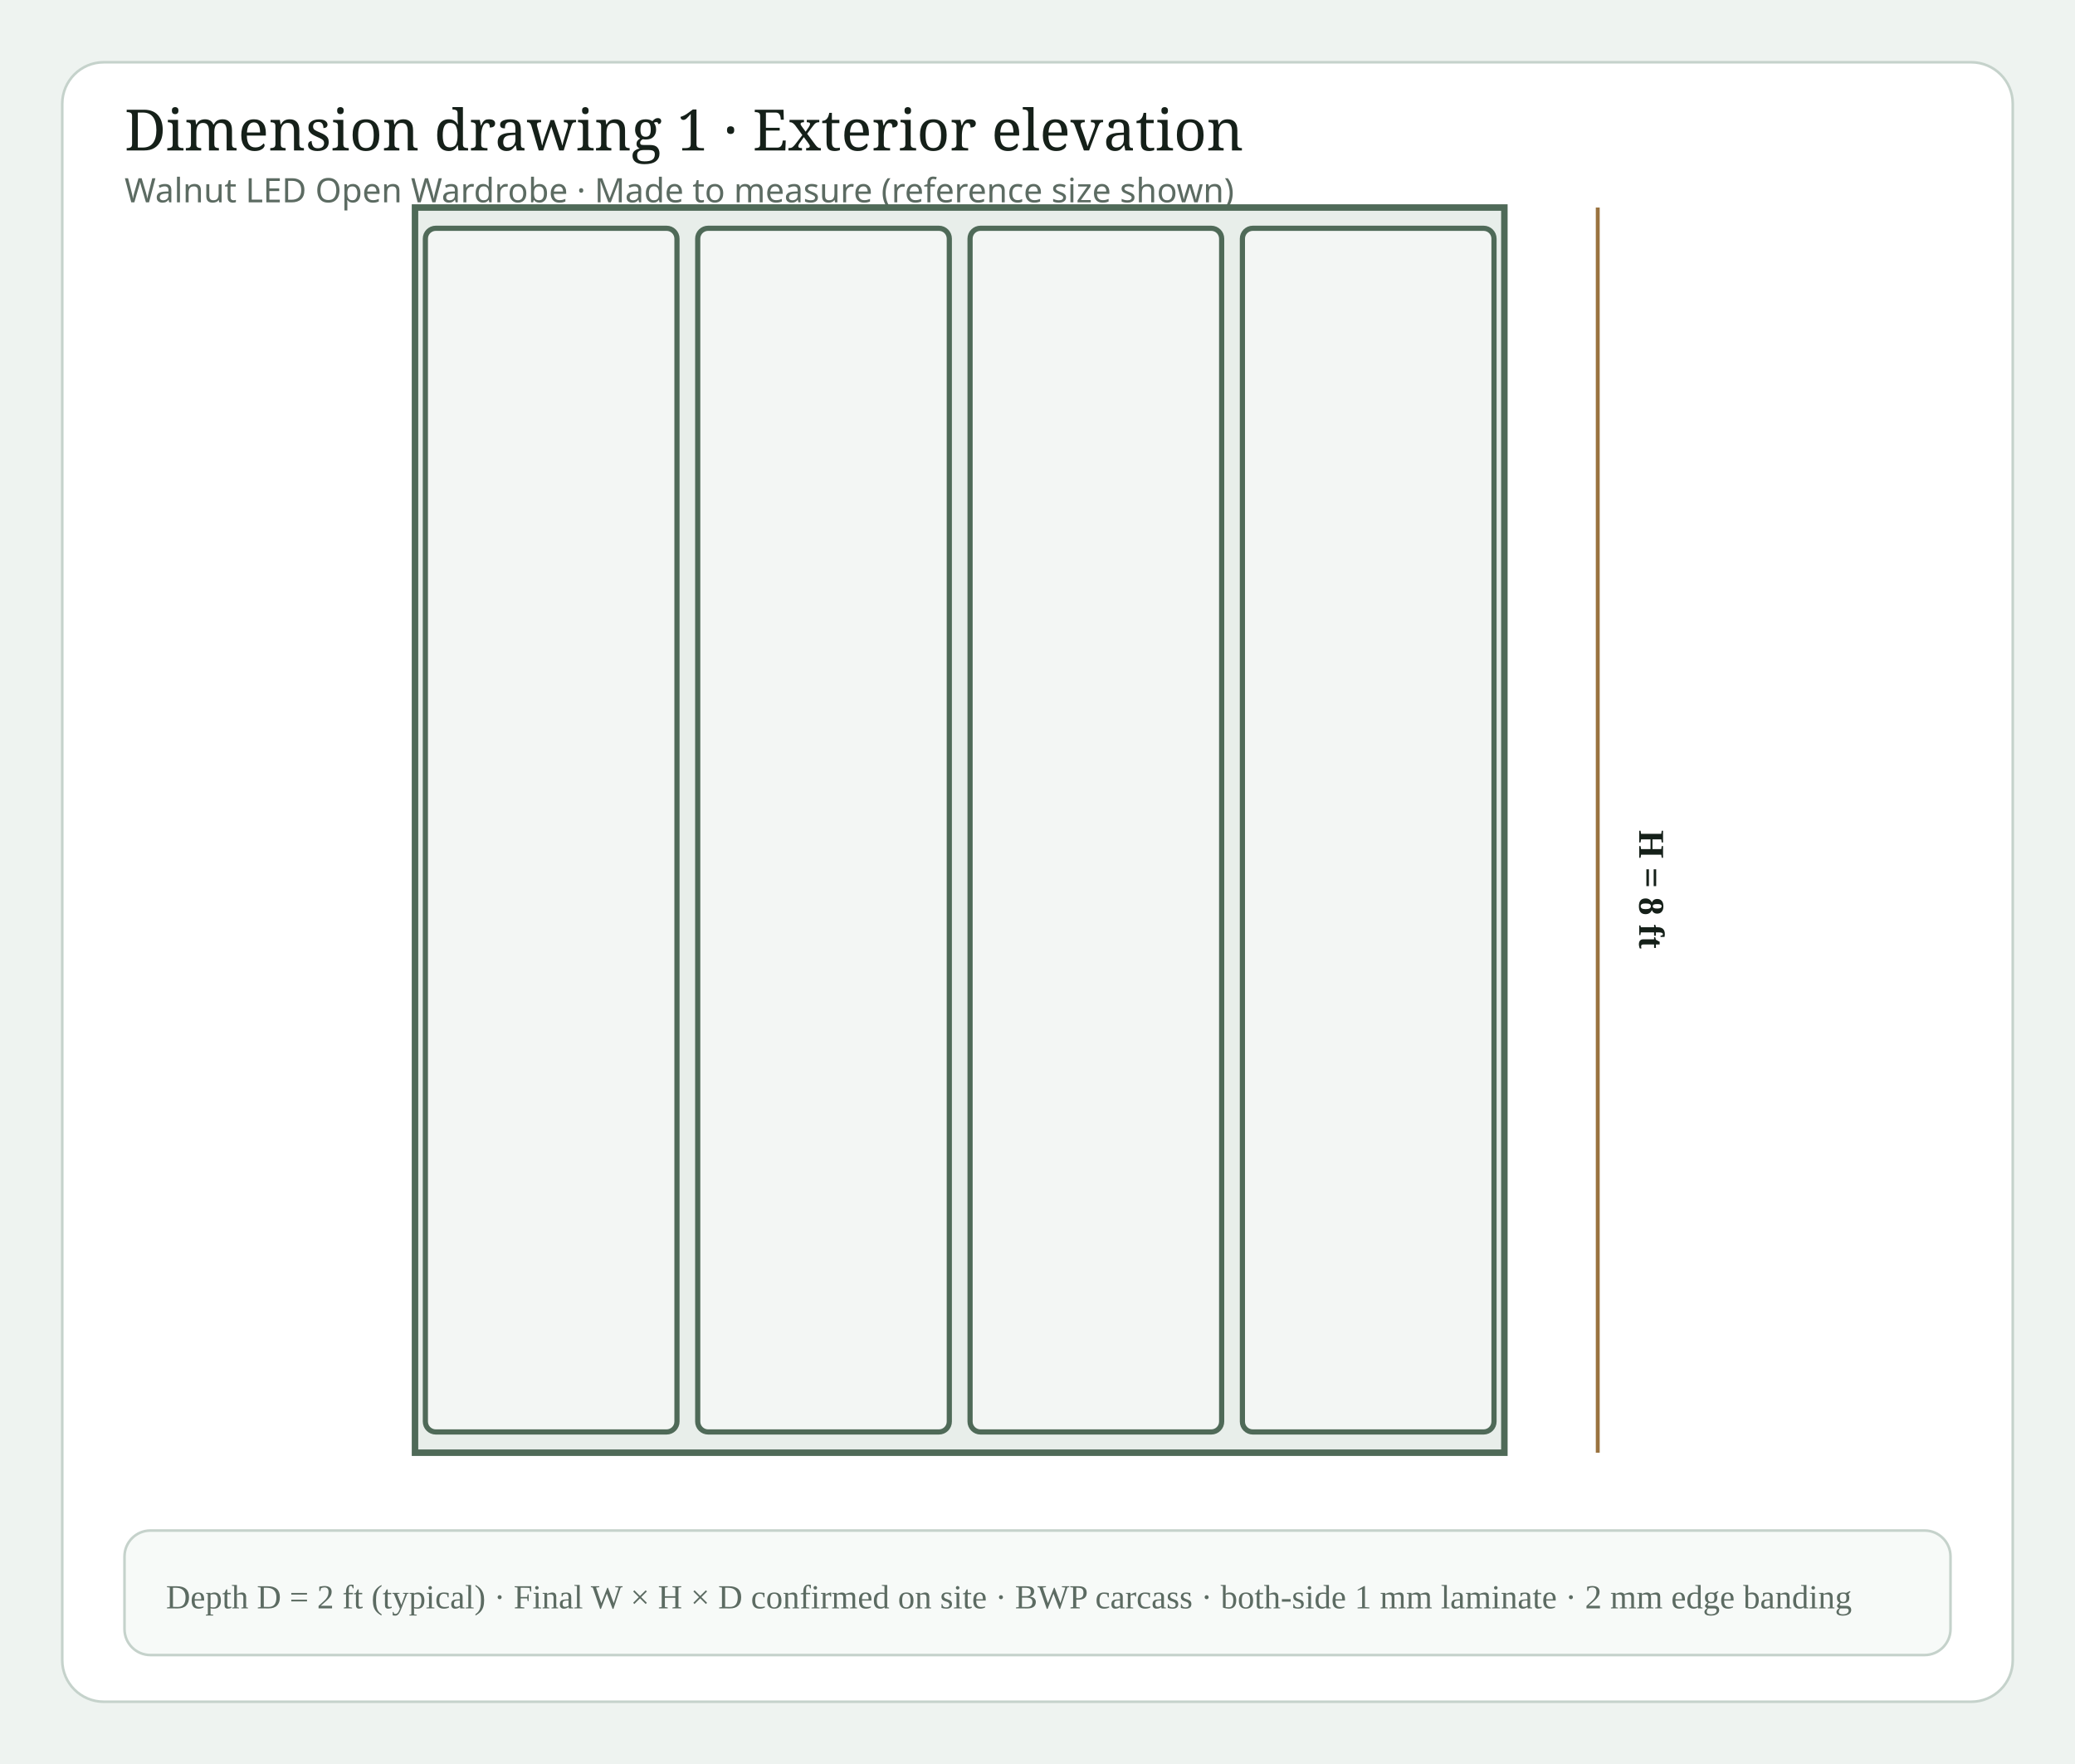
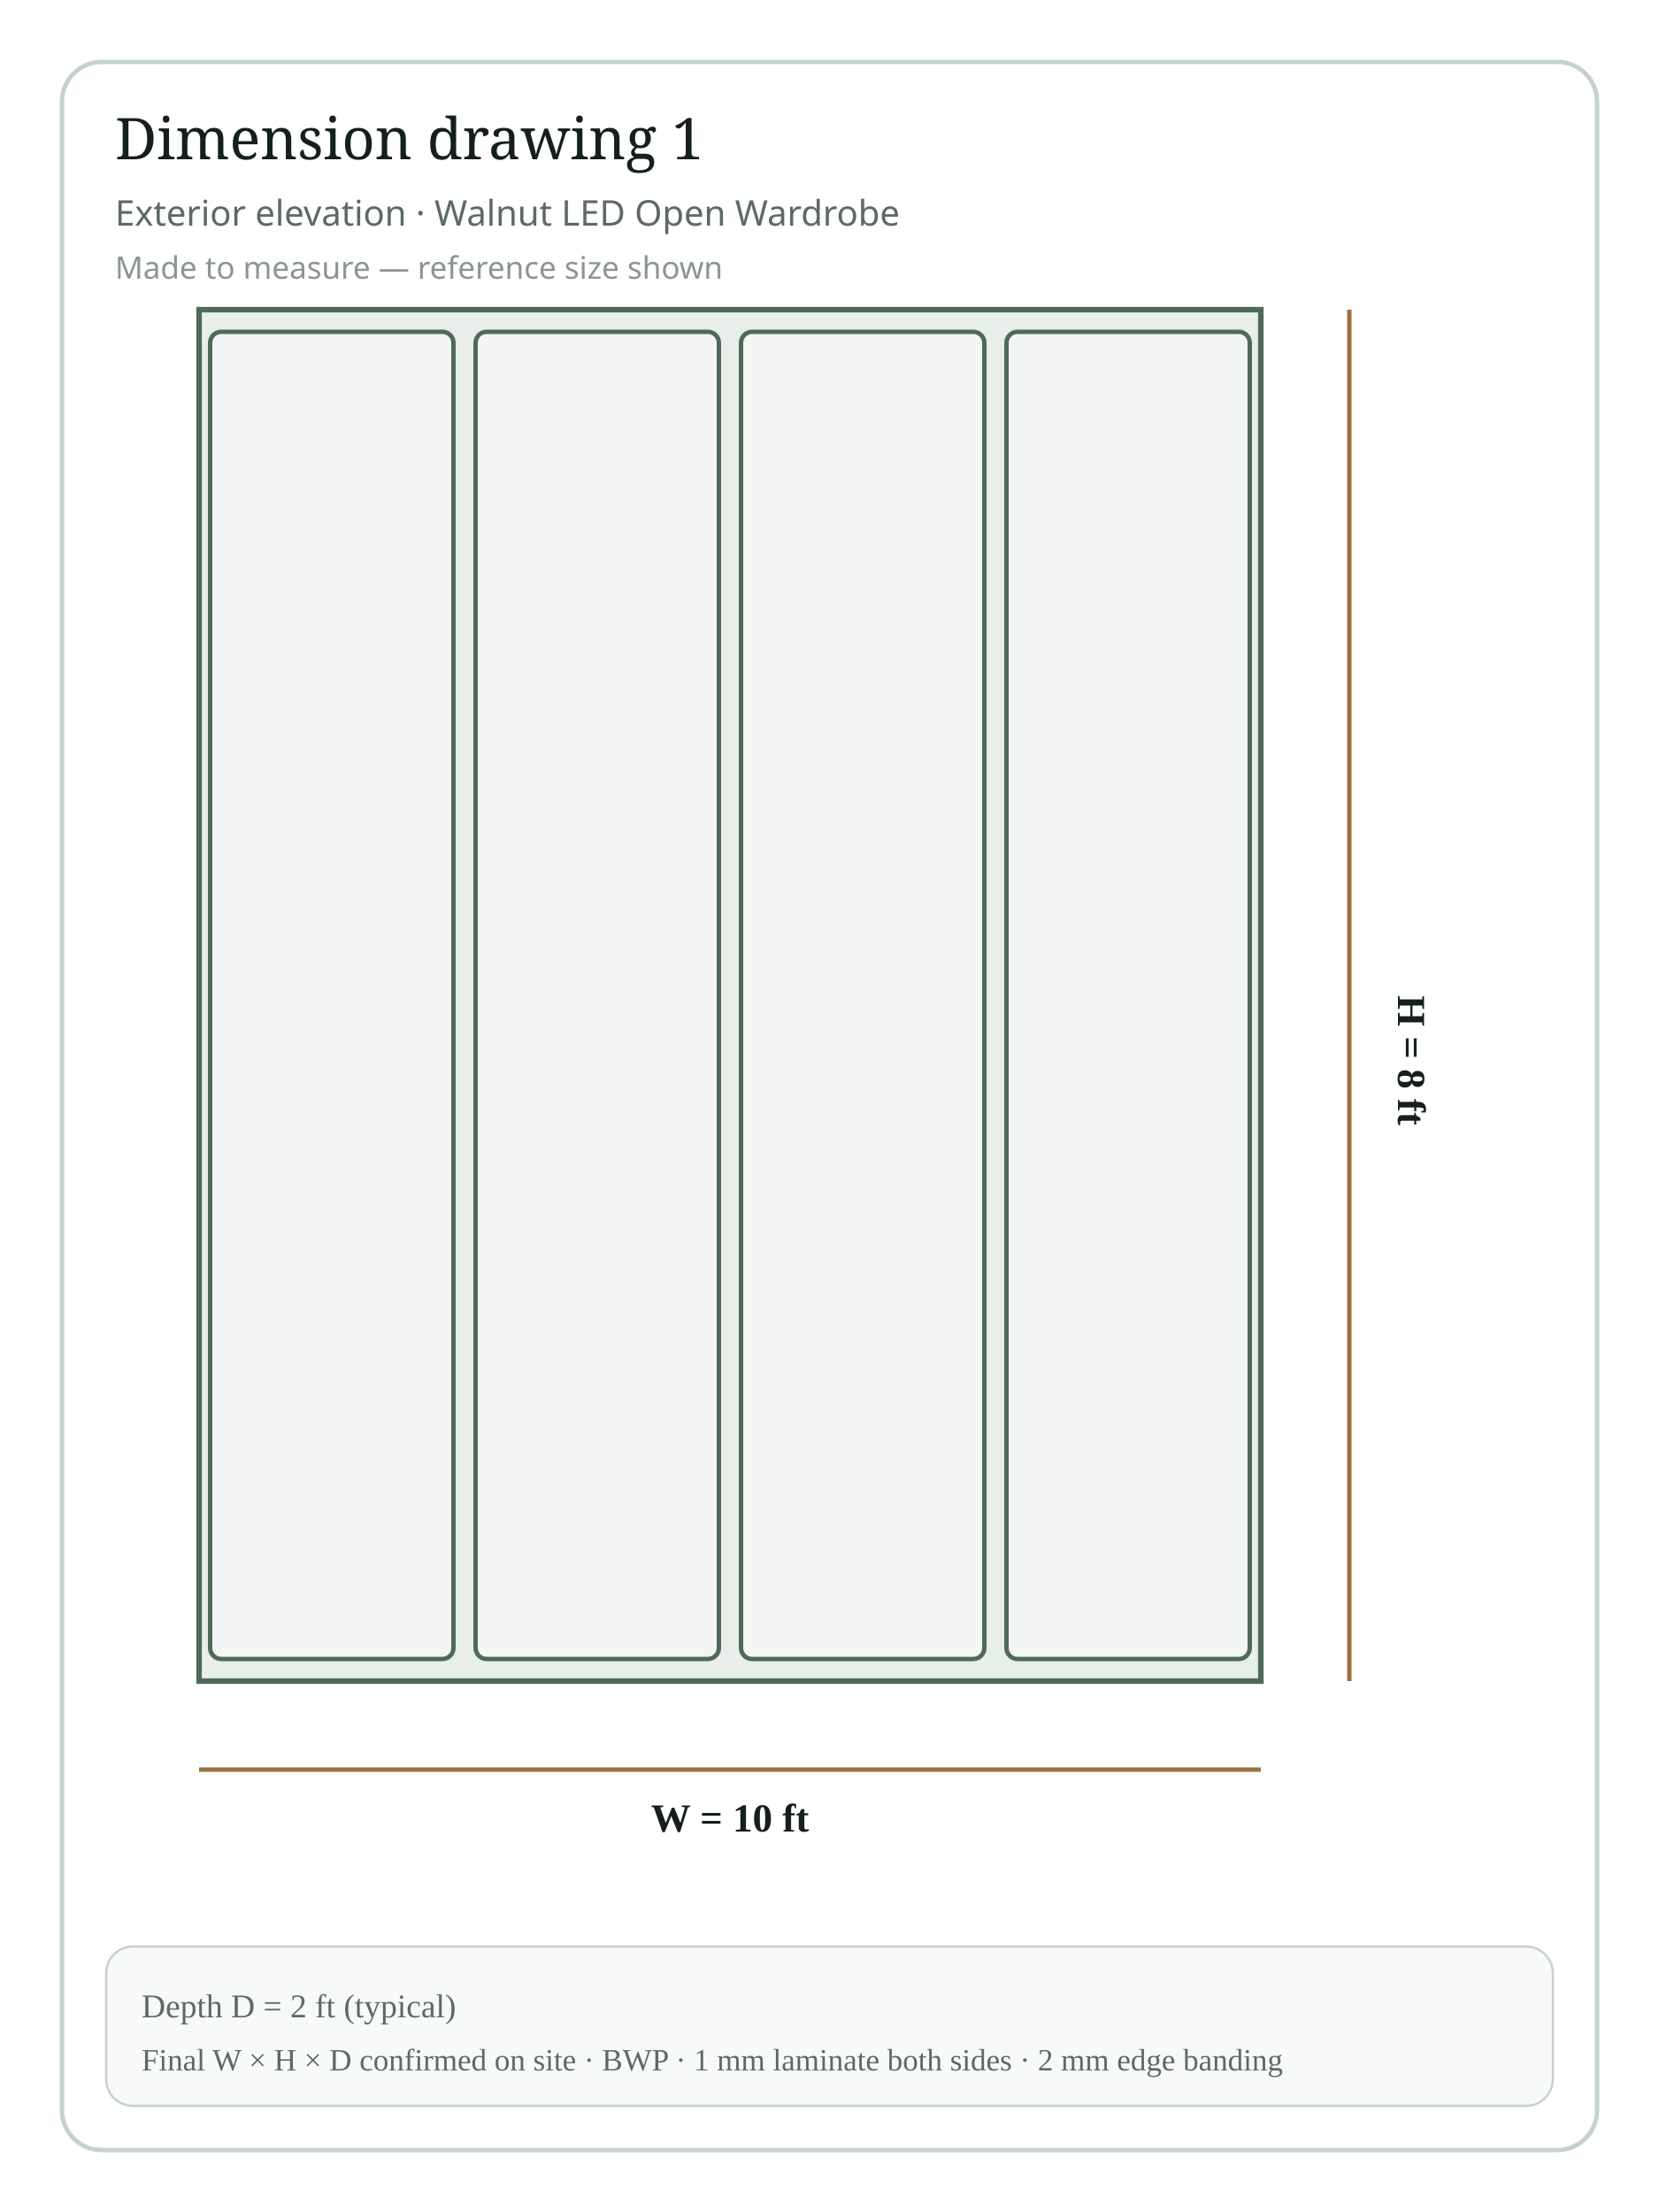
- <svg xmlns="http://www.w3.org/2000/svg" viewBox="0 0 800 680" role="img">
-   <rect width="800" height="680" fill="#eef3f0" />
-   <rect x="24" y="24" width="752" height="632" rx="16" fill="#fff" stroke="#c5d2cb" />
-   <text x="48" y="58" font-family="Georgia, serif" font-size="22" fill="#152019">Dimension drawing 1 · Exterior elevation</text>
-   <text x="48" y="78" font-family="system-ui,sans-serif" font-size="13" fill="#5c6b62">Walnut LED Open Wardrobe · Made to measure (reference size shown)</text>
-   <rect x="160" y="80" width="420" height="480" fill="#e8eeea" stroke="#4f6a58" stroke-width="2.5" />
-   <rect x="164" y="88" width="97" height="464" rx="4" fill="#f3f6f4" stroke="#4f6a58" stroke-width="2" />
-   <rect x="269" y="88" width="97" height="464" rx="4" fill="#f3f6f4" stroke="#4f6a58" stroke-width="2" />
-   <rect x="374" y="88" width="97" height="464" rx="4" fill="#f3f6f4" stroke="#4f6a58" stroke-width="2" />
-   <rect x="479" y="88" width="97" height="464" rx="4" fill="#f3f6f4" stroke="#4f6a58" stroke-width="2" />
-   <line x1="160" y1="596" x2="580" y2="596" stroke="#9a7340" stroke-width="1.5" marker-start="url(#m)" marker-end="url(#m)" />
-   <text x="370" y="618" text-anchor="middle" font-size="14" font-weight="700" fill="#152019">W = 10 ft</text>
-   <line x1="616" y1="80" x2="616" y2="560" stroke="#9a7340" stroke-width="1.5" />
-   <text x="632" y="320" font-size="14" font-weight="700" fill="#152019" transform="rotate(90 632 320)">H = 8 ft</text>
-   <rect x="48" y="590" width="704" height="48" rx="10" fill="#f7faf8" stroke="#c5d2cb" />
-   <text x="64" y="620" font-size="13" fill="#5c6b62">Depth D = 2 ft (typical) · Final W × H × D confirmed on site · BWP carcass · both-side 1 mm laminate · 2 mm edge banding</text>
-   <defs>
-     <marker id="m" markerWidth="6" markerHeight="6" refX="3" refY="3" orient="auto">
-       <circle cx="3" cy="3" r="2" fill="#9a7340" />
-     </marker>
-   </defs>
+ <svg xmlns="http://www.w3.org/2000/svg" viewBox="0 0 750 1000" width="750" height="1000" preserveAspectRatio="xMidYMid meet" role="img">
+   <rect width="750" height="1000" fill="#ffffff" />
+   <rect x="28" y="28" width="694" height="944" rx="18" fill="#fff" stroke="#c5d2cb" stroke-width="2" />
+   <text x="52" y="72" font-family="Georgia, serif" font-size="26" fill="#152019">Dimension drawing 1</text>
+   <text x="52" y="102" font-family="system-ui,sans-serif" font-size="16" fill="#5c6b62">Exterior elevation · Walnut LED Open Wardrobe</text>
+   <text x="52" y="126" font-family="system-ui,sans-serif" font-size="14" fill="#8a9690">Made to measure — reference size shown</text>
+   <rect x="90" y="140" width="480" height="620" fill="#e8eeea" stroke="#4f6a58" stroke-width="2.5" />
+   <rect x="95" y="150" width="110" height="600" rx="5" fill="#f3f6f4" stroke="#4f6a58" stroke-width="2" />
+   <rect x="215" y="150" width="110" height="600" rx="5" fill="#f3f6f4" stroke="#4f6a58" stroke-width="2" />
+   <rect x="335" y="150" width="110" height="600" rx="5" fill="#f3f6f4" stroke="#4f6a58" stroke-width="2" />
+   <rect x="455" y="150" width="110" height="600" rx="5" fill="#f3f6f4" stroke="#4f6a58" stroke-width="2" />
+   <line x1="90" y1="800" x2="570" y2="800" stroke="#9a7340" stroke-width="2" />
+   <text x="330" y="828" text-anchor="middle" font-size="18" font-weight="700" fill="#152019">W = 10 ft</text>
+   <line x1="610" y1="140" x2="610" y2="760" stroke="#9a7340" stroke-width="2" />
+   <text x="632" y="450" font-size="18" font-weight="700" fill="#152019" transform="rotate(90 632 450)">H = 8 ft</text>
+   <rect x="48" y="880" width="654" height="72" rx="12" fill="#f7faf8" stroke="#c5d2cb" />
+   <text x="64" y="912" font-size="15" fill="#5c6b62">Depth D = 2 ft (typical)</text>
+   <text x="64" y="936" font-size="14" fill="#5c6b62">Final W × H × D confirmed on site · BWP · 1 mm laminate both sides · 2 mm edge banding</text>
</svg>
